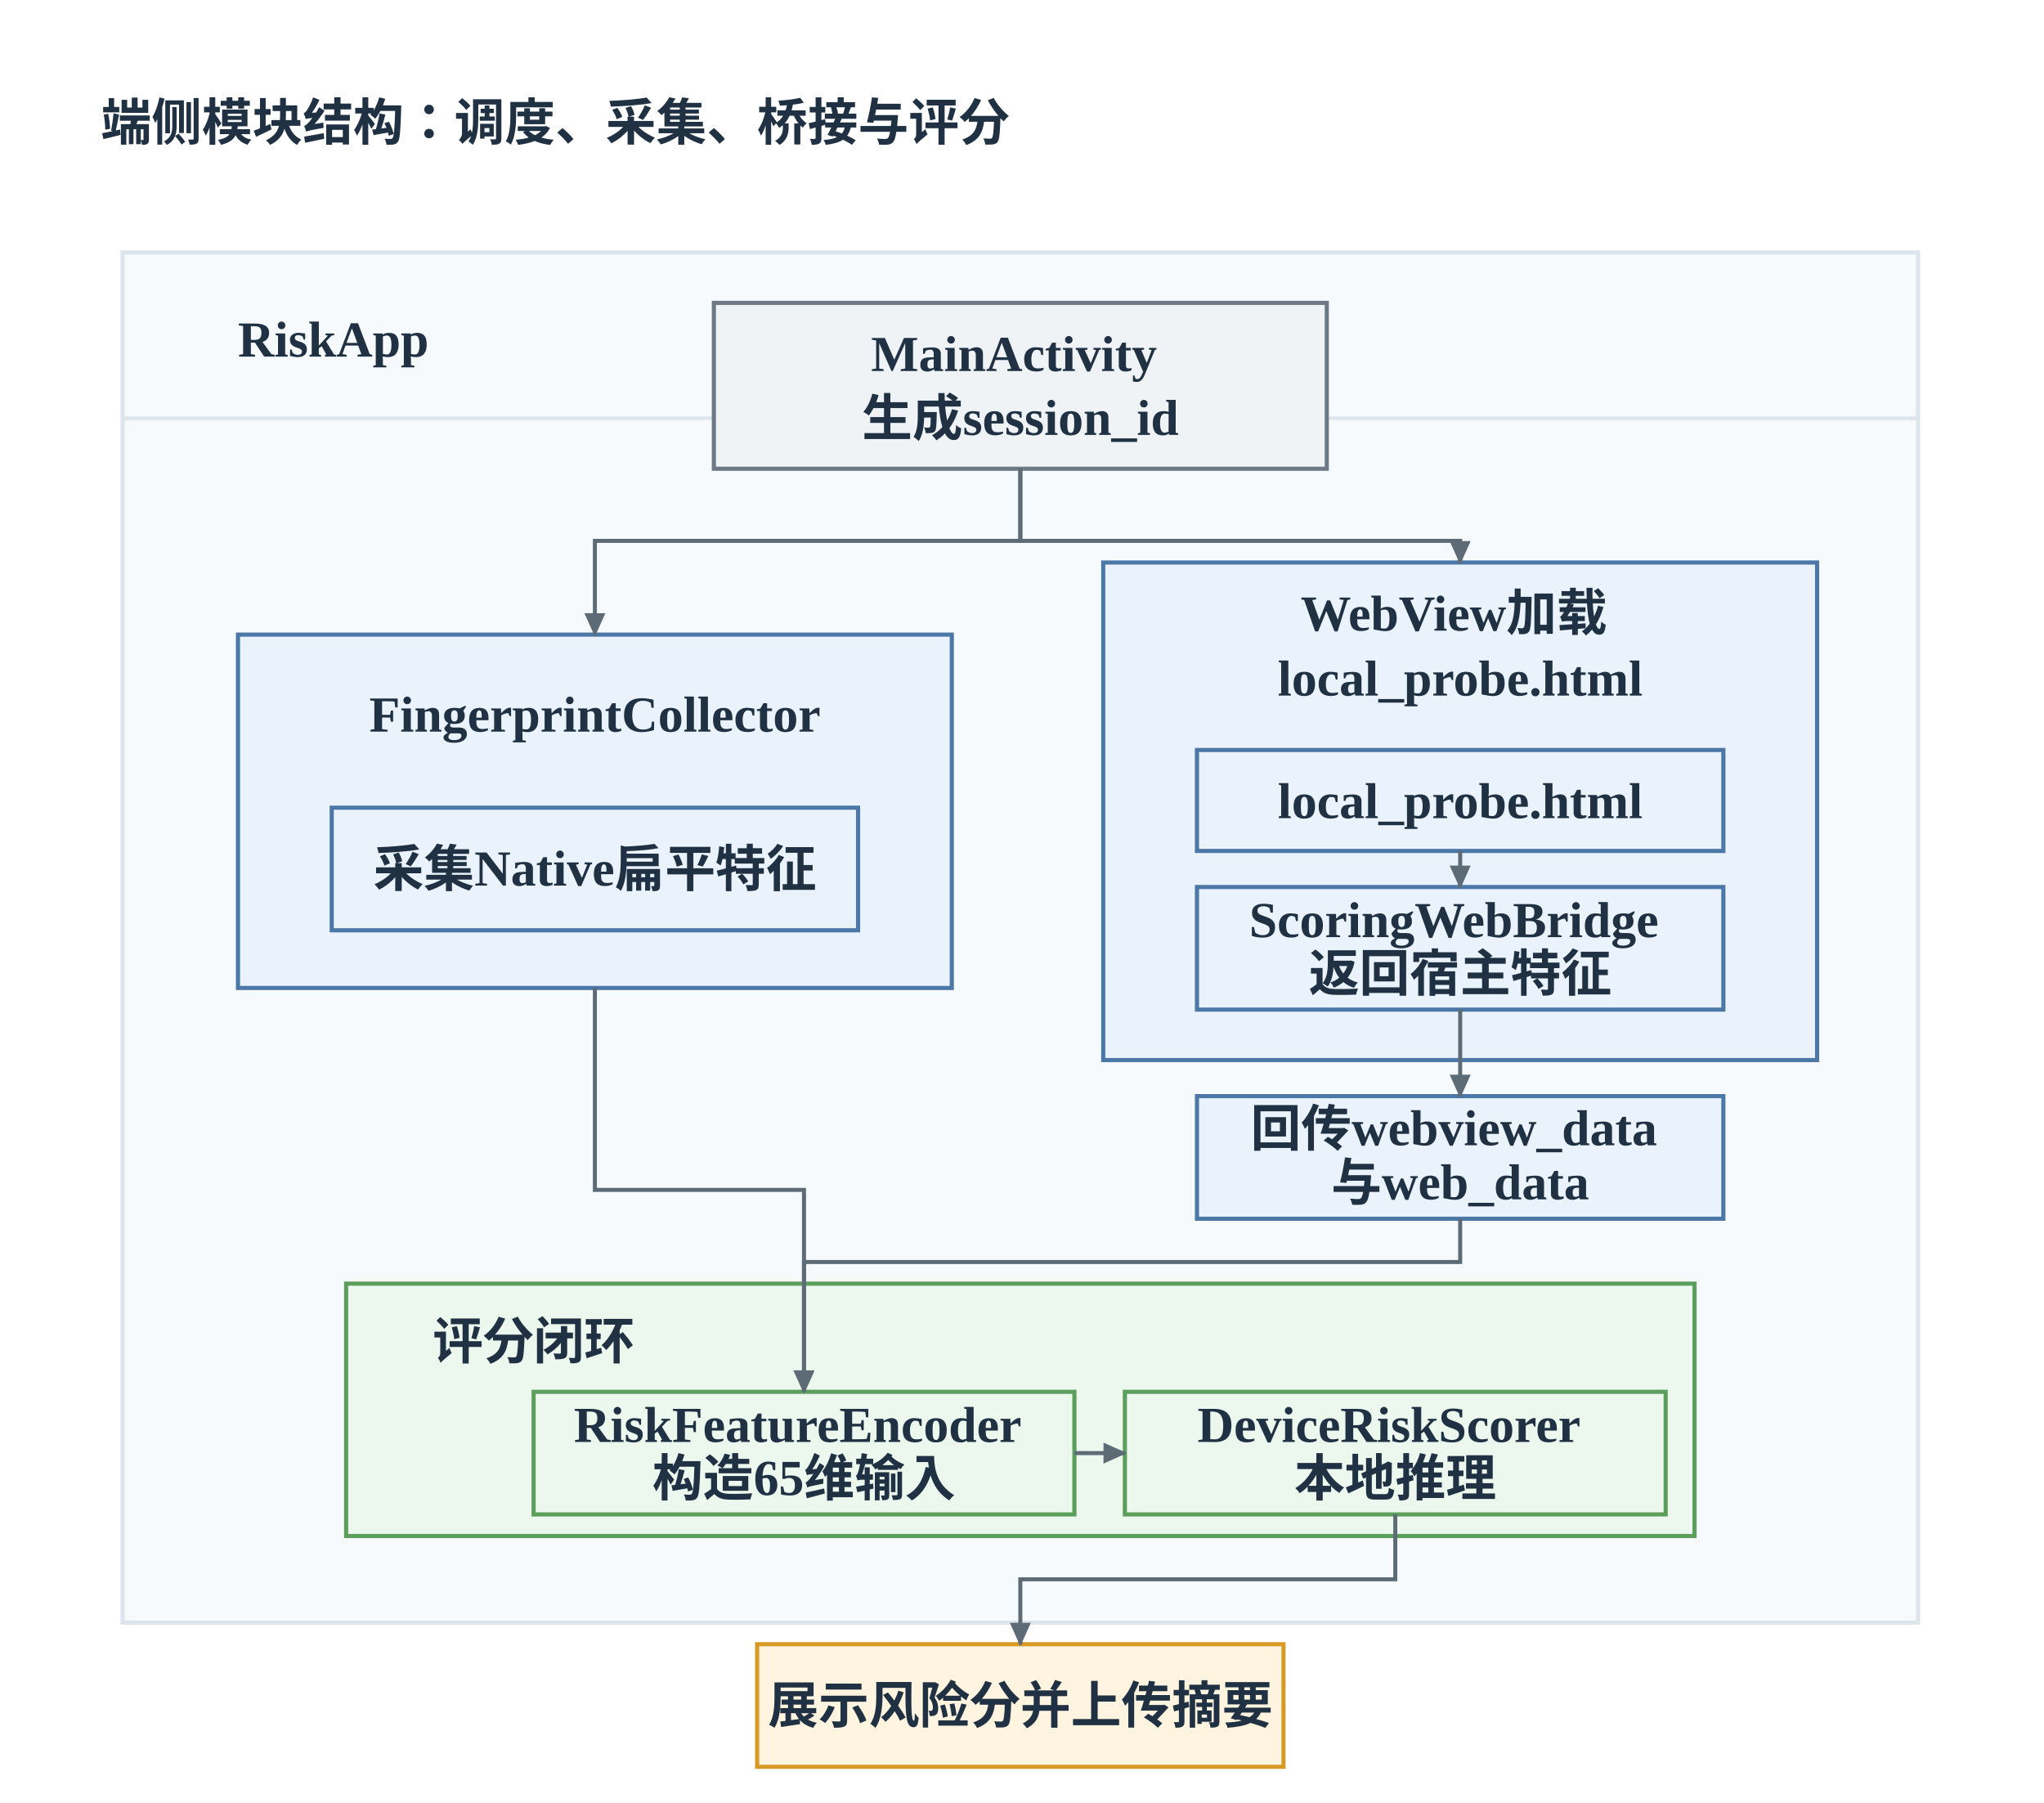
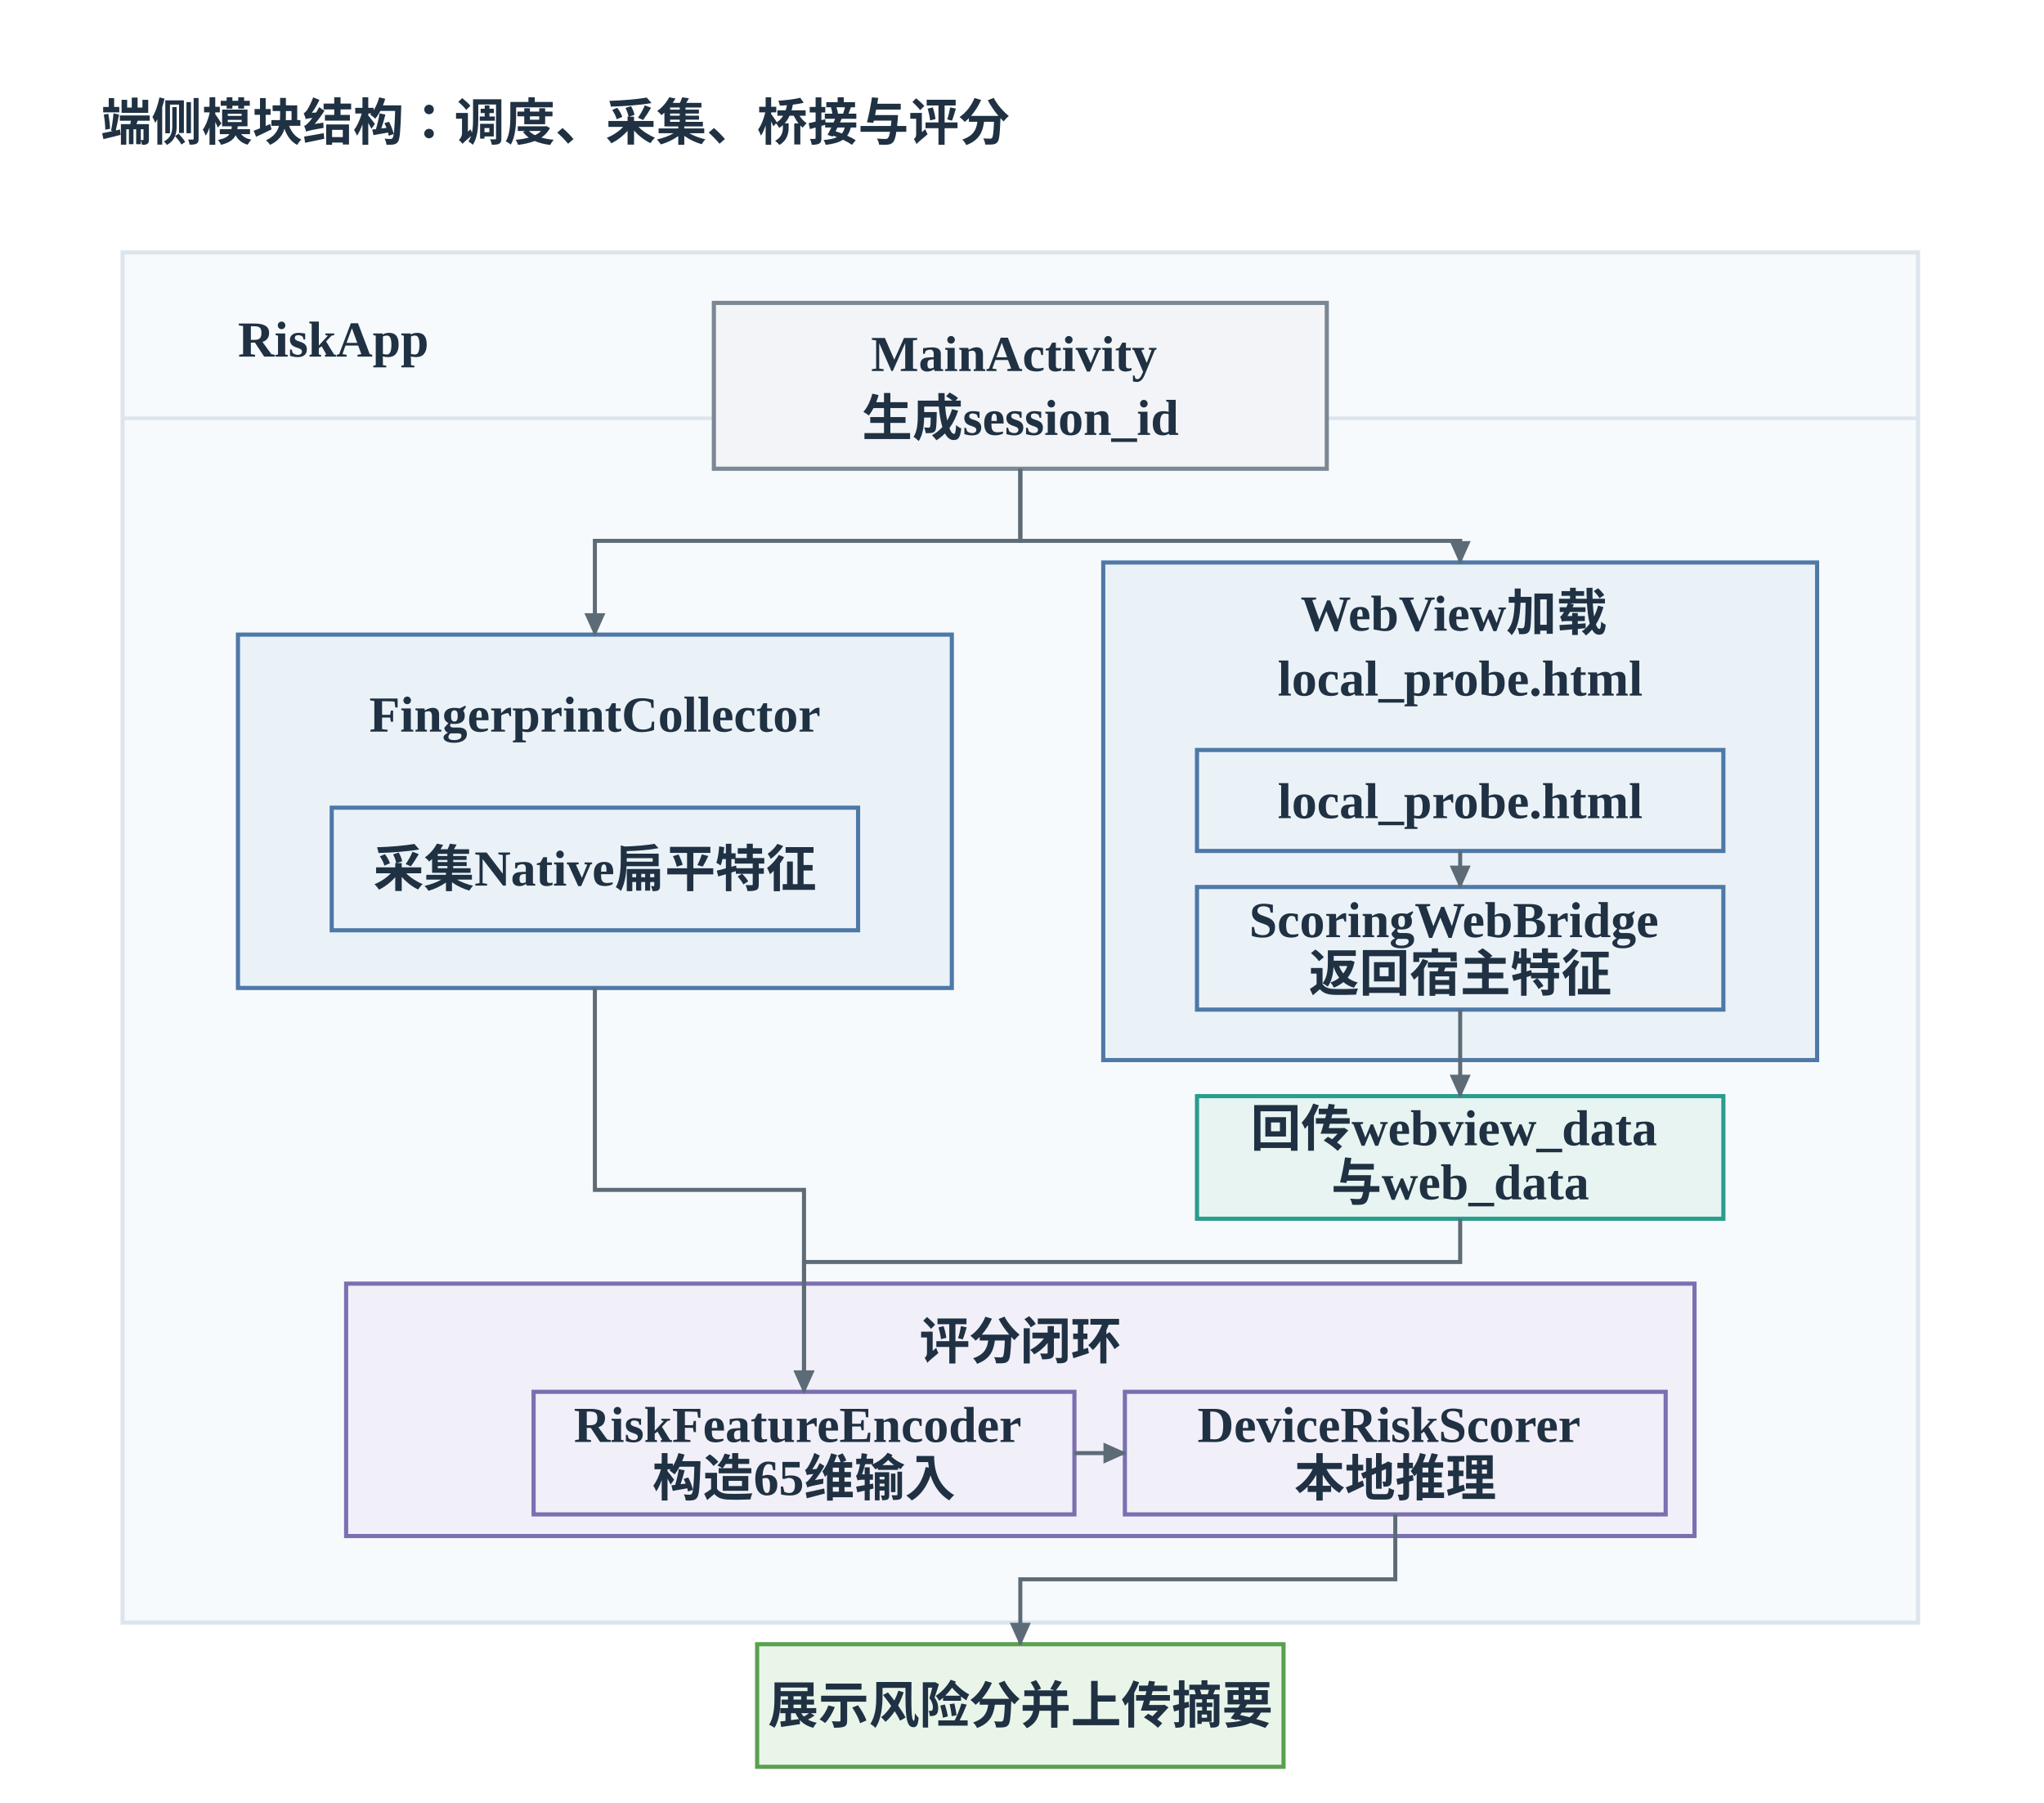
<svg xmlns="http://www.w3.org/2000/svg" width="15cm" height="13.229cm" viewBox="0 0 566.929 500.000">
  <defs>
    <marker id="arrow" markerWidth="5.8" markerHeight="5.2" refX="5.3" refY="2.6" orient="auto" markerUnits="strokeWidth">
      <path d="M0,0 L5.8,2.6 L0,5.2 Z" fill="#5D6B76" />
    </marker>
    <filter id="softShadow" x="-15%" y="-15%" width="130%" height="130%">
      <feDropShadow dx="0" dy="1.2" stdDeviation="1.2" flood-color="#8AA0B4" flood-opacity="0.14" />
    </filter>
  </defs>
  <style>
    .text { font-family: "Times New Roman", "Songti SC", "STSong", "SimSun", serif; font-size: 10.5pt; fill: #1F3142; letter-spacing: 0; }
    .medium { font-weight: 600; }
  </style>
  <rect width="566.929" height="500.000" fill="#FFFFFF" />
  <text x="28.00" y="38.90" text-anchor="start" class="text medium">
    <tspan x="28.00" dy="0.00">端侧模块结构：调度、采集、桥接与评分</tspan>
  </text>
  <rect x="34.00" y="70.00" width="498.00" height="380.00" fill="#F7FAFC" stroke="#DDE5EC" stroke-width="1.15" />
  <line x1="34.00" y1="116.00" x2="532.00" y2="116.00" stroke="#DDE5EC" stroke-width="1" />
  <text x="66.00" y="98.90" text-anchor="start" class="text medium">
    <tspan x="66.00" dy="0.00">RiskApp</tspan>
  </text>
-   <rect x="198.00" y="84.00" width="170.00" height="46.00" fill="#EFF3F6" stroke="#6D7A86" stroke-width="1.15" />
+   <rect x="198.00" y="84.00" width="170.00" height="46.00" fill="#F2F4F7" stroke="#7B8794" stroke-width="1.15" />
  <text x="283.00" y="102.90" text-anchor="middle" class="text medium">
    <tspan x="283.00" dy="0.00">MainActivity</tspan>
    <tspan x="283.00" dy="18.00">生成session_id</tspan>
  </text>
-   <rect x="66.00" y="176.00" width="198.00" height="98.00" fill="#EAF2FB" stroke="#4C78A8" stroke-width="1.15" />
+   <rect x="66.00" y="176.00" width="198.00" height="98.00" fill="#EAF2F8" stroke="#4E79A7" stroke-width="1.15" />
  <text x="165.00" y="202.90" text-anchor="middle" class="text medium">
    <tspan x="165.00" dy="0.00">FingerprintCollector</tspan>
  </text>
-   <rect x="92.00" y="224.00" width="146.00" height="34.00" fill="#EAF2FB" stroke="#4C78A8" stroke-width="1.15" />
+   <rect x="92.00" y="224.00" width="146.00" height="34.00" fill="#EAF2F8" stroke="#4E79A7" stroke-width="1.15" />
  <text x="165.00" y="245.90" text-anchor="middle" class="text medium">
    <tspan x="165.00" dy="0.00">采集Native扁平特征</tspan>
  </text>
-   <rect x="306.00" y="156.00" width="198.00" height="138.00" fill="#EAF2FB" stroke="#4C78A8" stroke-width="1.15" />
+   <rect x="306.00" y="156.00" width="198.00" height="138.00" fill="#EAF2F8" stroke="#4E79A7" stroke-width="1.15" />
  <text x="405.00" y="174.90" text-anchor="middle" class="text medium">
    <tspan x="405.00" dy="0.00">WebView加载</tspan>
    <tspan x="405.00" dy="18.00">local_probe.html</tspan>
  </text>
-   <rect x="332.00" y="208.00" width="146.00" height="28.00" fill="#EAF2FB" stroke="#4C78A8" stroke-width="1.15" />
+   <rect x="332.00" y="208.00" width="146.00" height="28.00" fill="#EAF2F8" stroke="#4E79A7" stroke-width="1.15" />
  <text x="405.00" y="226.90" text-anchor="middle" class="text medium">
    <tspan x="405.00" dy="0.00">local_probe.html</tspan>
  </text>
-   <rect x="332.00" y="246.00" width="146.00" height="34.00" fill="#EAF2FB" stroke="#4C78A8" stroke-width="1.15" />
+   <rect x="332.00" y="246.00" width="146.00" height="34.00" fill="#EAF2F8" stroke="#4E79A7" stroke-width="1.15" />
  <text x="405.00" y="259.90" text-anchor="middle" class="text medium">
    <tspan x="405.00" dy="0.00">ScoringWebBridge</tspan>
    <tspan x="405.00" dy="15.00">返回宿主特征</tspan>
  </text>
-   <rect x="332.00" y="304.00" width="146.00" height="34.00" fill="#EAF2FB" stroke="#4C78A8" stroke-width="1.15" />
+   <rect x="332.00" y="304.00" width="146.00" height="34.00" fill="#E7F4F1" stroke="#2A9D8F" stroke-width="1.15" />
  <text x="405.00" y="317.90" text-anchor="middle" class="text medium">
    <tspan x="405.00" dy="0.00">回传webview_data</tspan>
    <tspan x="405.00" dy="15.00">与web_data</tspan>
  </text>
-   <rect x="96.00" y="356.00" width="374.00" height="70.00" fill="#ECF7EE" stroke="#5C9E5C" stroke-width="1.15" />
-   <text x="120.00" y="376.90" text-anchor="start" class="text medium">
-     <tspan x="120.00" dy="0.00">评分闭环</tspan>
+   <rect x="96.00" y="356.00" width="374.00" height="70.00" fill="#F1EFF8" stroke="#7B6FB2" stroke-width="1.15" />
+   <text x="283.00" y="376.90" text-anchor="middle" class="text medium">
+     <tspan x="283.00" dy="0.00">评分闭环</tspan>
  </text>
-   <rect x="148.00" y="386.00" width="150.00" height="34.00" fill="#ECF7EE" stroke="#5C9E5C" stroke-width="1.15" />
+   <rect x="148.00" y="386.00" width="150.00" height="34.00" fill="#F1EFF8" stroke="#7B6FB2" stroke-width="1.15" />
  <text x="223.00" y="399.90" text-anchor="middle" class="text medium">
    <tspan x="223.00" dy="0.00">RiskFeatureEncoder</tspan>
    <tspan x="223.00" dy="15.00">构造65维输入</tspan>
  </text>
-   <rect x="312.00" y="386.00" width="150.00" height="34.00" fill="#ECF7EE" stroke="#5C9E5C" stroke-width="1.15" />
+   <rect x="312.00" y="386.00" width="150.00" height="34.00" fill="#F1EFF8" stroke="#7B6FB2" stroke-width="1.15" />
  <text x="387.00" y="399.90" text-anchor="middle" class="text medium">
    <tspan x="387.00" dy="0.00">DeviceRiskScorer</tspan>
    <tspan x="387.00" dy="15.00">本地推理</tspan>
  </text>
-   <rect x="210.00" y="456.00" width="146.00" height="34.00" fill="#FFF4DF" stroke="#D89A24" stroke-width="1.15" />
+   <rect x="210.00" y="456.00" width="146.00" height="34.00" fill="#EAF5EA" stroke="#59A14F" stroke-width="1.15" />
  <text x="283.00" y="477.90" text-anchor="middle" class="text medium">
    <tspan x="283.00" dy="0.00">展示风险分并上传摘要</tspan>
  </text>
  <polyline points="283.00,130.00 283.00,150.00 165.00,150.00 165.00,176.00" fill="none" stroke="#5D6B76" stroke-width="1.12" marker-end="url(#arrow)" />
  <polyline points="283.00,130.00 283.00,150.00 405.00,150.00 405.00,156.00" fill="none" stroke="#5D6B76" stroke-width="1.12" marker-end="url(#arrow)" />
  <line x1="405.00" y1="236.00" x2="405.00" y2="246.00" stroke="#5D6B76" stroke-width="1.12" marker-end="url(#arrow)" />
  <polyline points="405.00,280.00 405.00,294.00 405.00,294.00 405.00,304.00" fill="none" stroke="#5D6B76" stroke-width="1.12" marker-end="url(#arrow)" />
  <polyline points="165.00,274.00 165.00,330.00 223.00,330.00 223.00,386.00" fill="none" stroke="#5D6B76" stroke-width="1.12" marker-end="url(#arrow)" />
  <polyline points="405.00,338.00 405.00,350.00 223.00,350.00 223.00,386.00" fill="none" stroke="#5D6B76" stroke-width="1.12" marker-end="url(#arrow)" />
  <line x1="298.00" y1="403.00" x2="312.00" y2="403.00" stroke="#5D6B76" stroke-width="1.12" marker-end="url(#arrow)" />
  <polyline points="387.00,420.00 387.00,438.00 283.00,438.00 283.00,456.00" fill="none" stroke="#5D6B76" stroke-width="1.12" marker-end="url(#arrow)" />
</svg>
